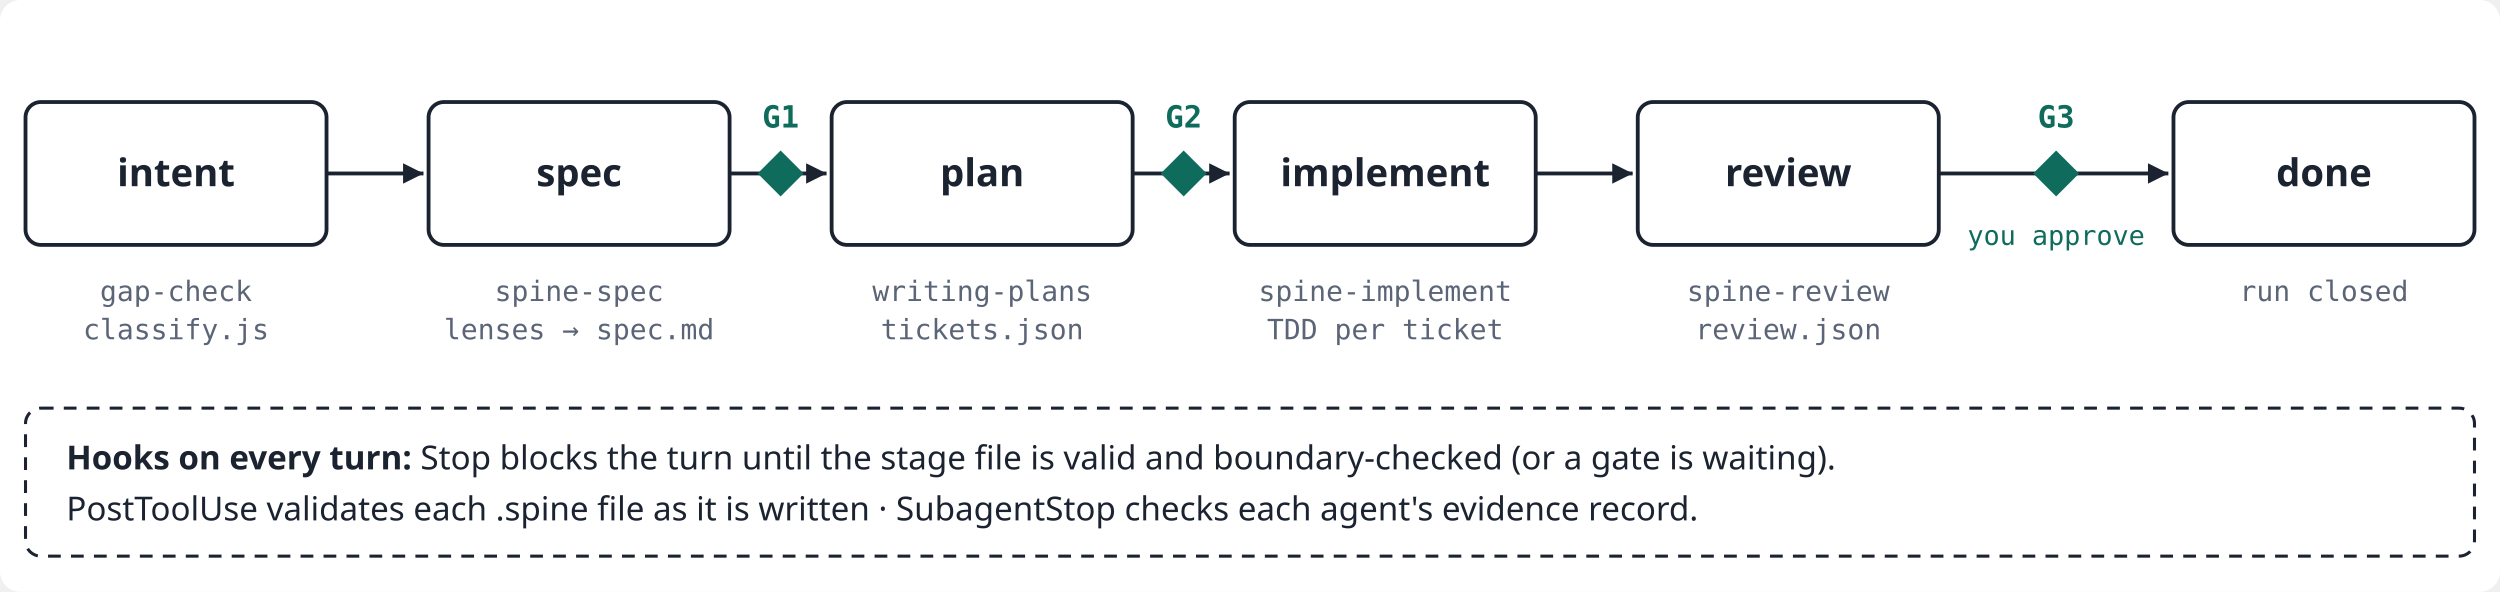
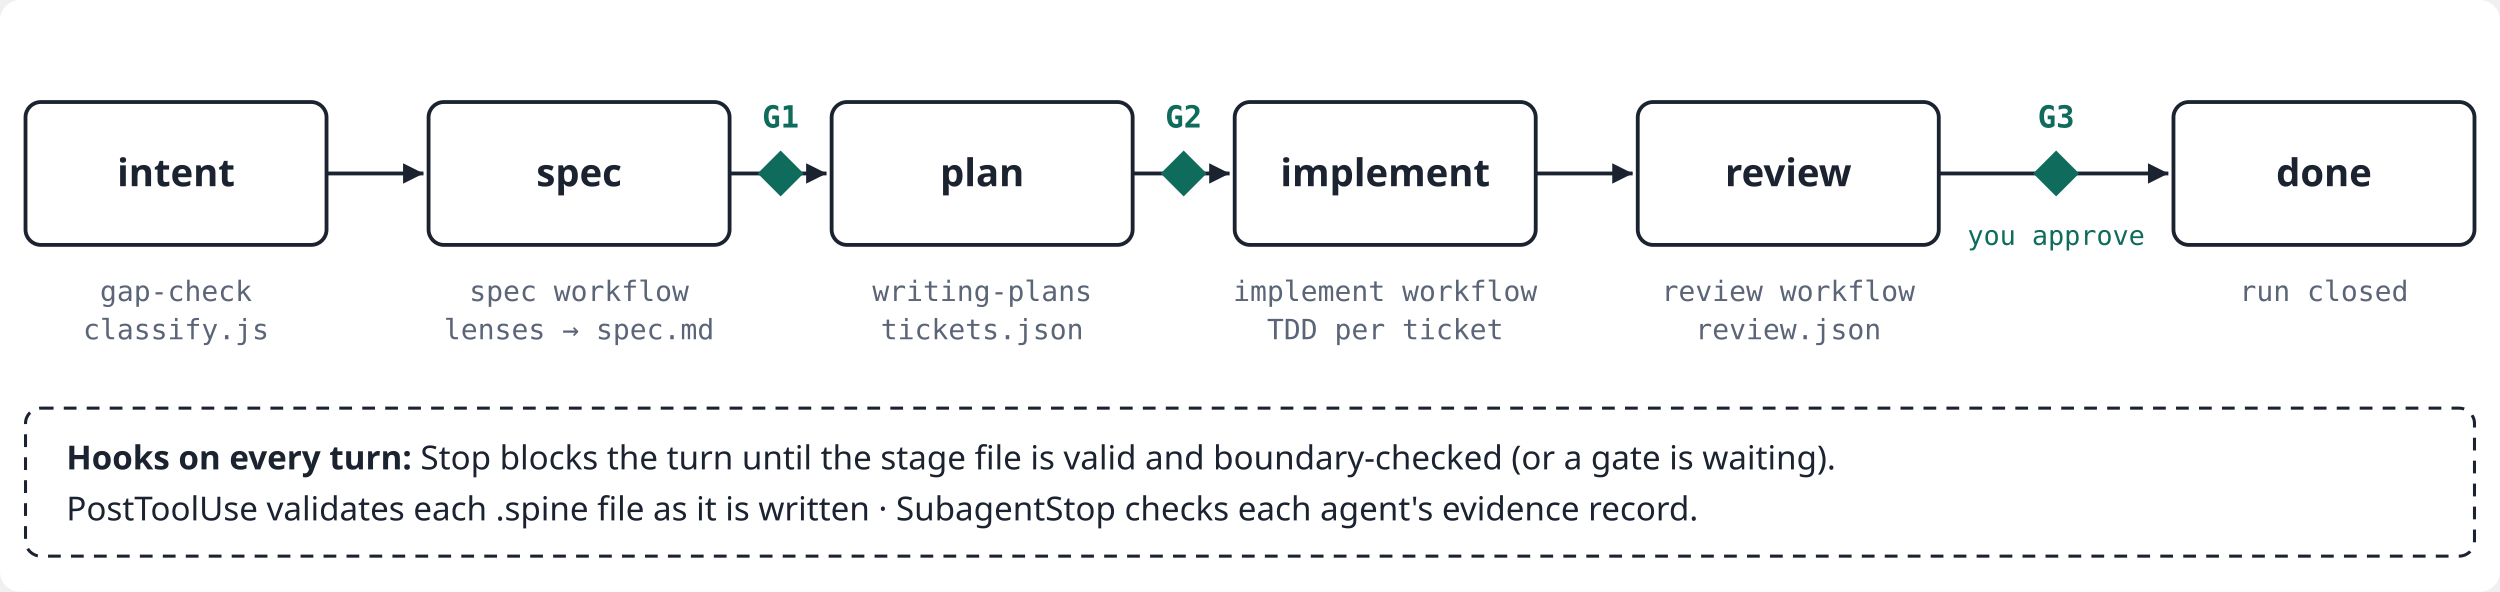
<svg xmlns="http://www.w3.org/2000/svg" viewBox="0 0 980 232" width="980" height="232" role="img" aria-label="A spine run moves from intent to spec, plan, implement, review and done. A person approves at gate G1 after spec, G2 after plan, and G3 after review. Hooks watch every turn.">
  <style>
    .bg { fill: #ffffff; }
    .ln { stroke: #1b2230; fill: none; }
    .fg { fill: #1b2230; }
    .mu { fill: #5b6577; }
    .ac { fill: #0f6b5c; }
    .t { font-family: "Segoe UI", system-ui, -apple-system, sans-serif; }
    .m { font-family: ui-monospace, "Cascadia Mono", Consolas, monospace; }
    @media (prefers-color-scheme: dark) {
      .bg { fill: #0d1117; }
      .ln { stroke: #e4e8ef; }
      .fg { fill: #e4e8ef; }
      .mu { fill: #9aa4b5; }
      .ac { fill: #4cc3a8; }
    }
  </style>
  <defs>
    <marker id="a1" viewBox="0 0 8 8" refX="8" refY="4" markerWidth="8" markerHeight="8" markerUnits="userSpaceOnUse" orient="auto">
      <path class="fg" d="M0,0 L8,4 L0,8 z" />
    </marker>
  </defs>
  <rect class="bg" x="0" y="0" width="980" height="232" rx="8" />
  <g class="ln" stroke-width="1.5">
    <rect x="10" y="40" width="118" height="56" rx="6" />
    <rect x="168" y="40" width="118" height="56" rx="6" />
    <rect x="326" y="40" width="118" height="56" rx="6" />
    <rect x="484" y="40" width="118" height="56" rx="6" />
    <rect x="642" y="40" width="118" height="56" rx="6" />
    <rect x="852" y="40" width="118" height="56" rx="6" />
    <line x1="128" y1="68" x2="166" y2="68" marker-end="url(#a1)" />
    <line x1="286" y1="68" x2="324" y2="68" marker-end="url(#a1)" />
    <line x1="444" y1="68" x2="482" y2="68" marker-end="url(#a1)" />
    <line x1="602" y1="68" x2="640" y2="68" marker-end="url(#a1)" />
    <line x1="760" y1="68" x2="850" y2="68" marker-end="url(#a1)" />
  </g>
  <path class="ac" d="M306,59 L315,68 L306,77 L297,68 z" />
  <path class="ac" d="M464,59 L473,68 L464,77 L455,68 z" />
  <path class="ac" d="M806,59 L815,68 L806,77 L797,68 z" />
  <g class="ac m" font-size="12" font-weight="600" text-anchor="middle">
    <text x="306" y="50">G1</text>
    <text x="464" y="50">G2</text>
    <text x="806" y="50">G3</text>
    <text x="806" y="96" font-weight="400" font-size="10.5">you approve</text>
  </g>
  <g class="fg t" font-size="15" font-weight="700" text-anchor="middle">
    <text x="69" y="73">intent</text>
    <text x="227" y="73">spec</text>
    <text x="385" y="73">plan</text>
    <text x="543" y="73">implement</text>
    <text x="701" y="73">review</text>
    <text x="911" y="73">done</text>
  </g>
  <g class="mu m" font-size="11" text-anchor="middle">
    <text x="69" y="118">gap-check</text>
    <text x="69" y="133">classify.js</text>
-     <text x="227" y="118">spine-spec</text>
+     <text x="227" y="118">spec workflow</text>
    <text x="227" y="133">lenses → spec.md</text>
    <text x="385" y="118">writing-plans</text>
    <text x="385" y="133">tickets.json</text>
-     <text x="543" y="118">spine-implement</text>
+     <text x="543" y="118">implement workflow</text>
    <text x="543" y="133">TDD per ticket</text>
-     <text x="701" y="118">spine-review</text>
+     <text x="701" y="118">review workflow</text>
    <text x="701" y="133">review.json</text>
    <text x="911" y="118">run closed</text>
  </g>
  <rect class="ln" x="10" y="160" width="960" height="58" rx="6" stroke-dasharray="5 4" stroke-width="1.2" />
  <g class="fg t" font-size="13">
    <text x="26" y="184">
      <tspan font-weight="600">Hooks on every turn:</tspan> Stop blocks the turn until the stage file is valid and boundary-checked (or a gate is waiting).</text>
    <text x="26" y="204">PostToolUse validates each .spine file as it is written · SubagentStop checks each agent's evidence record.</text>
  </g>
</svg>
